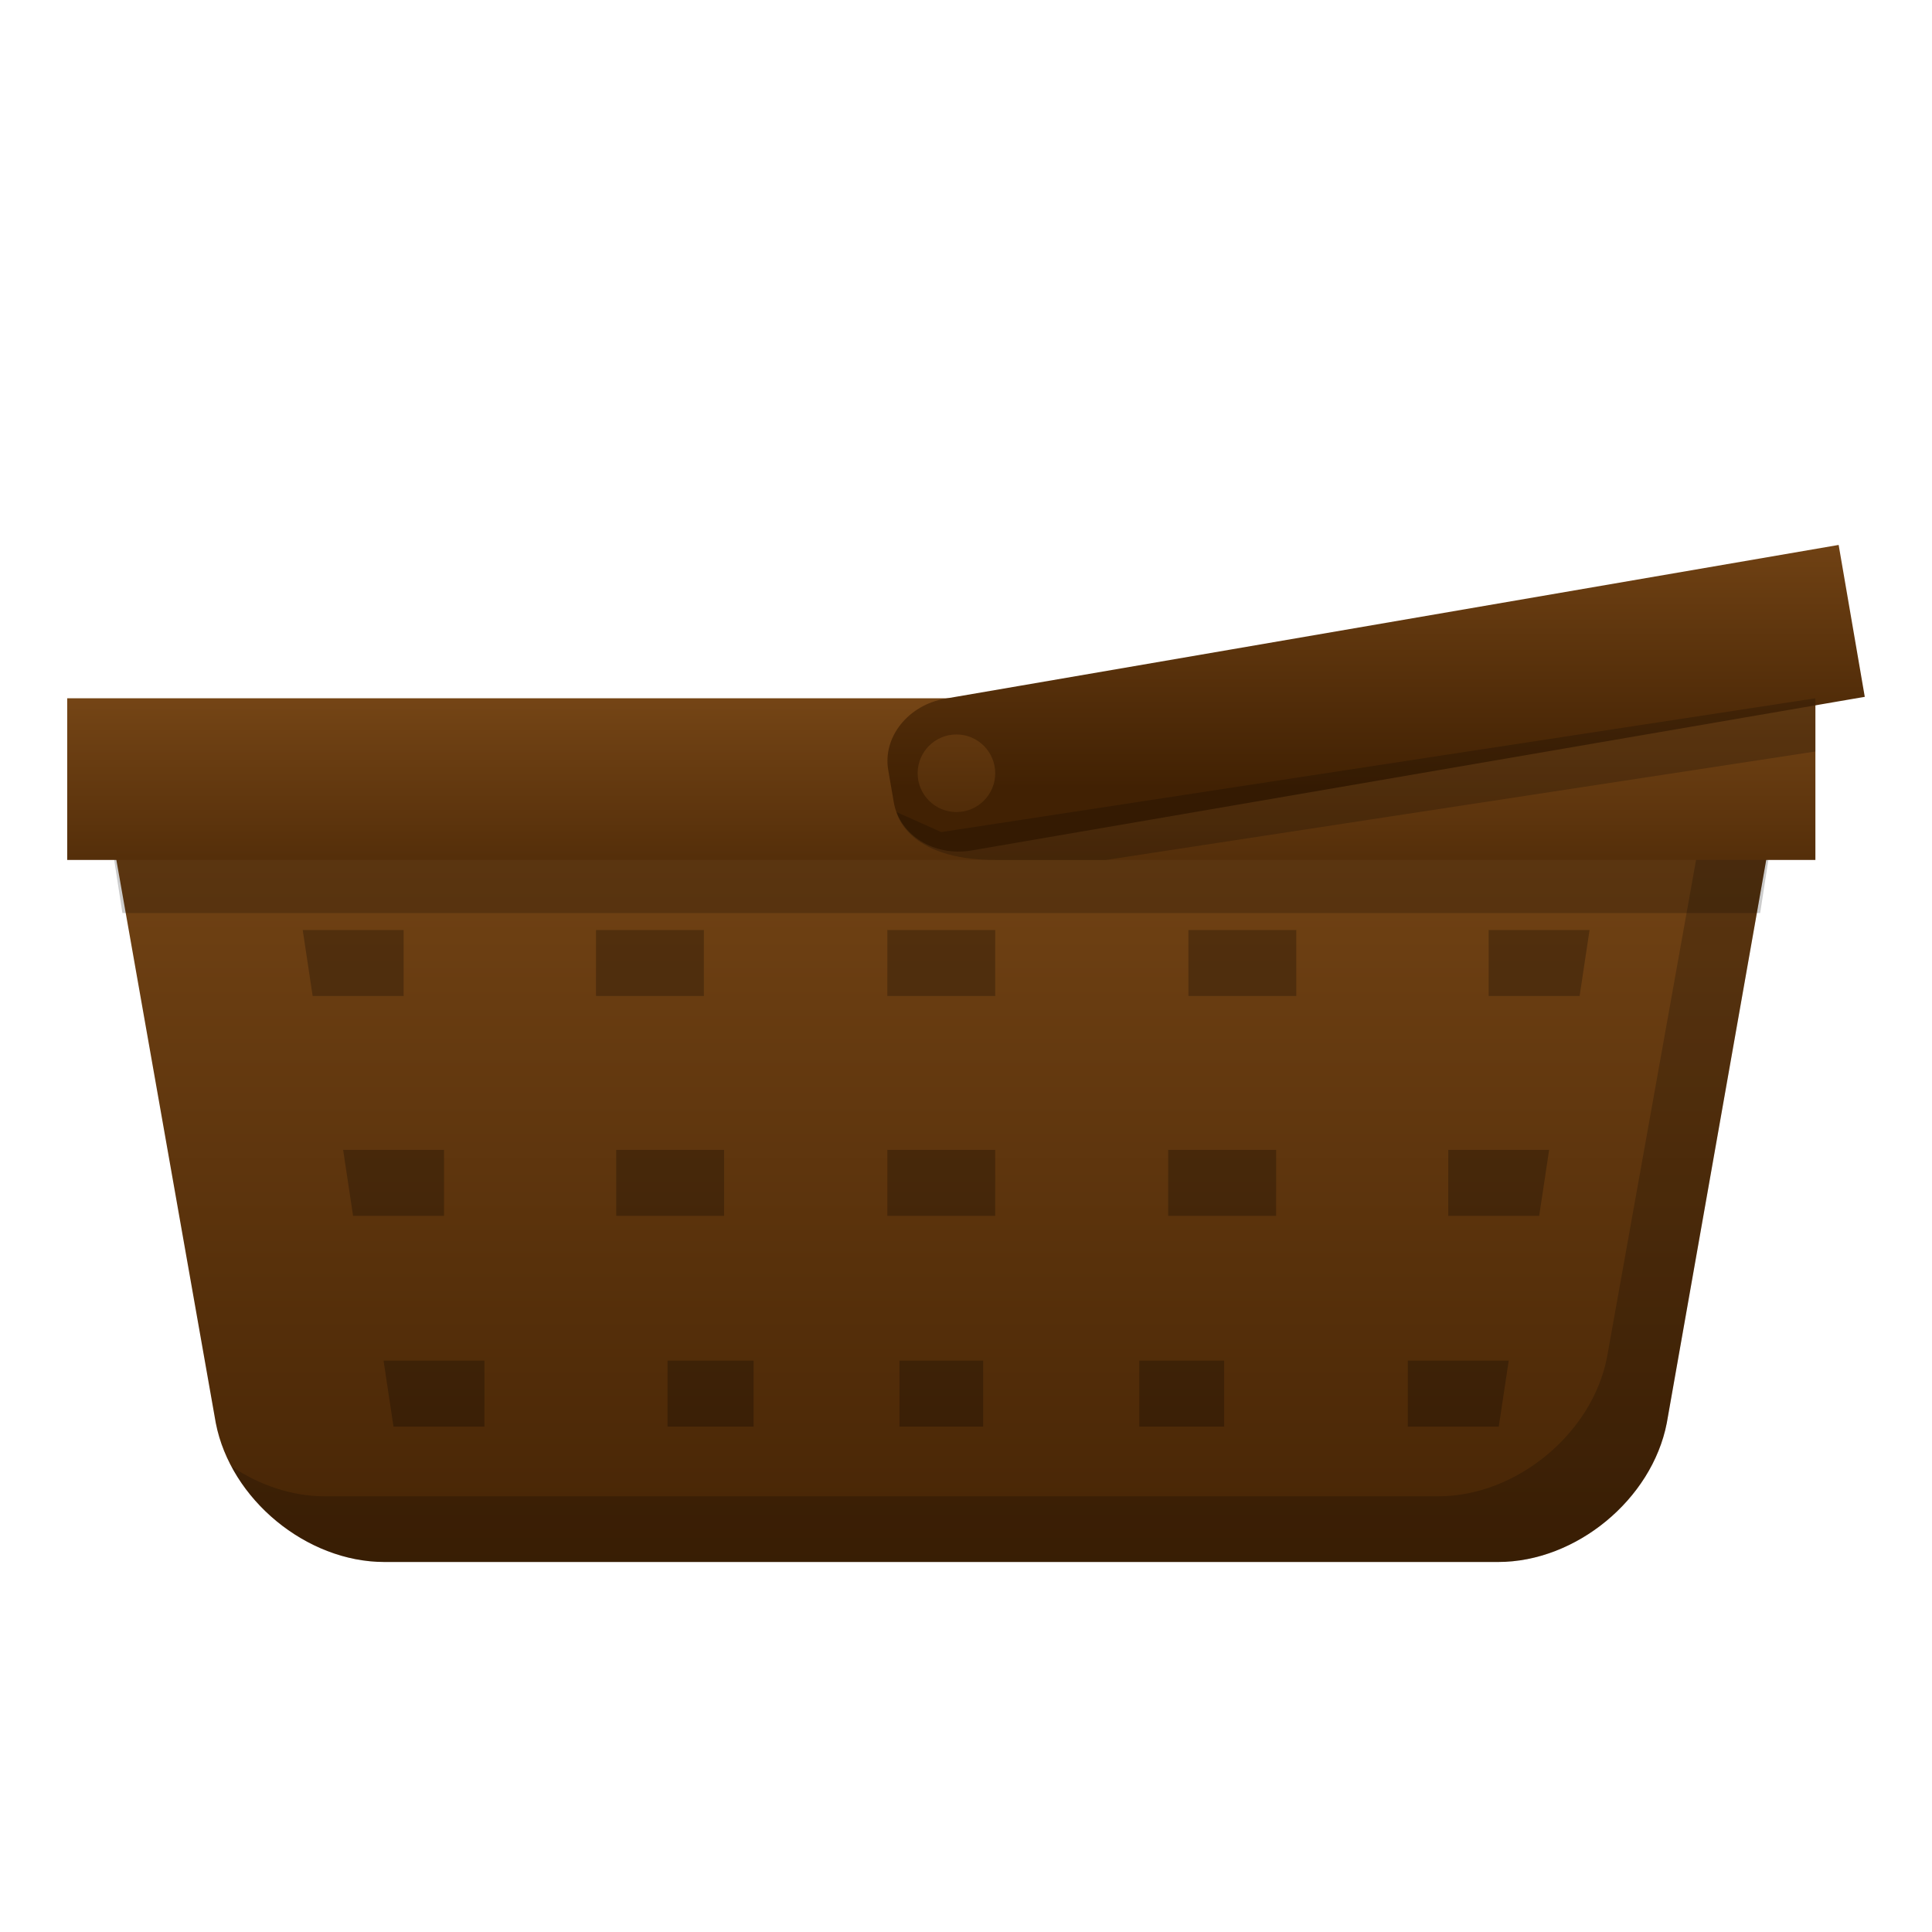
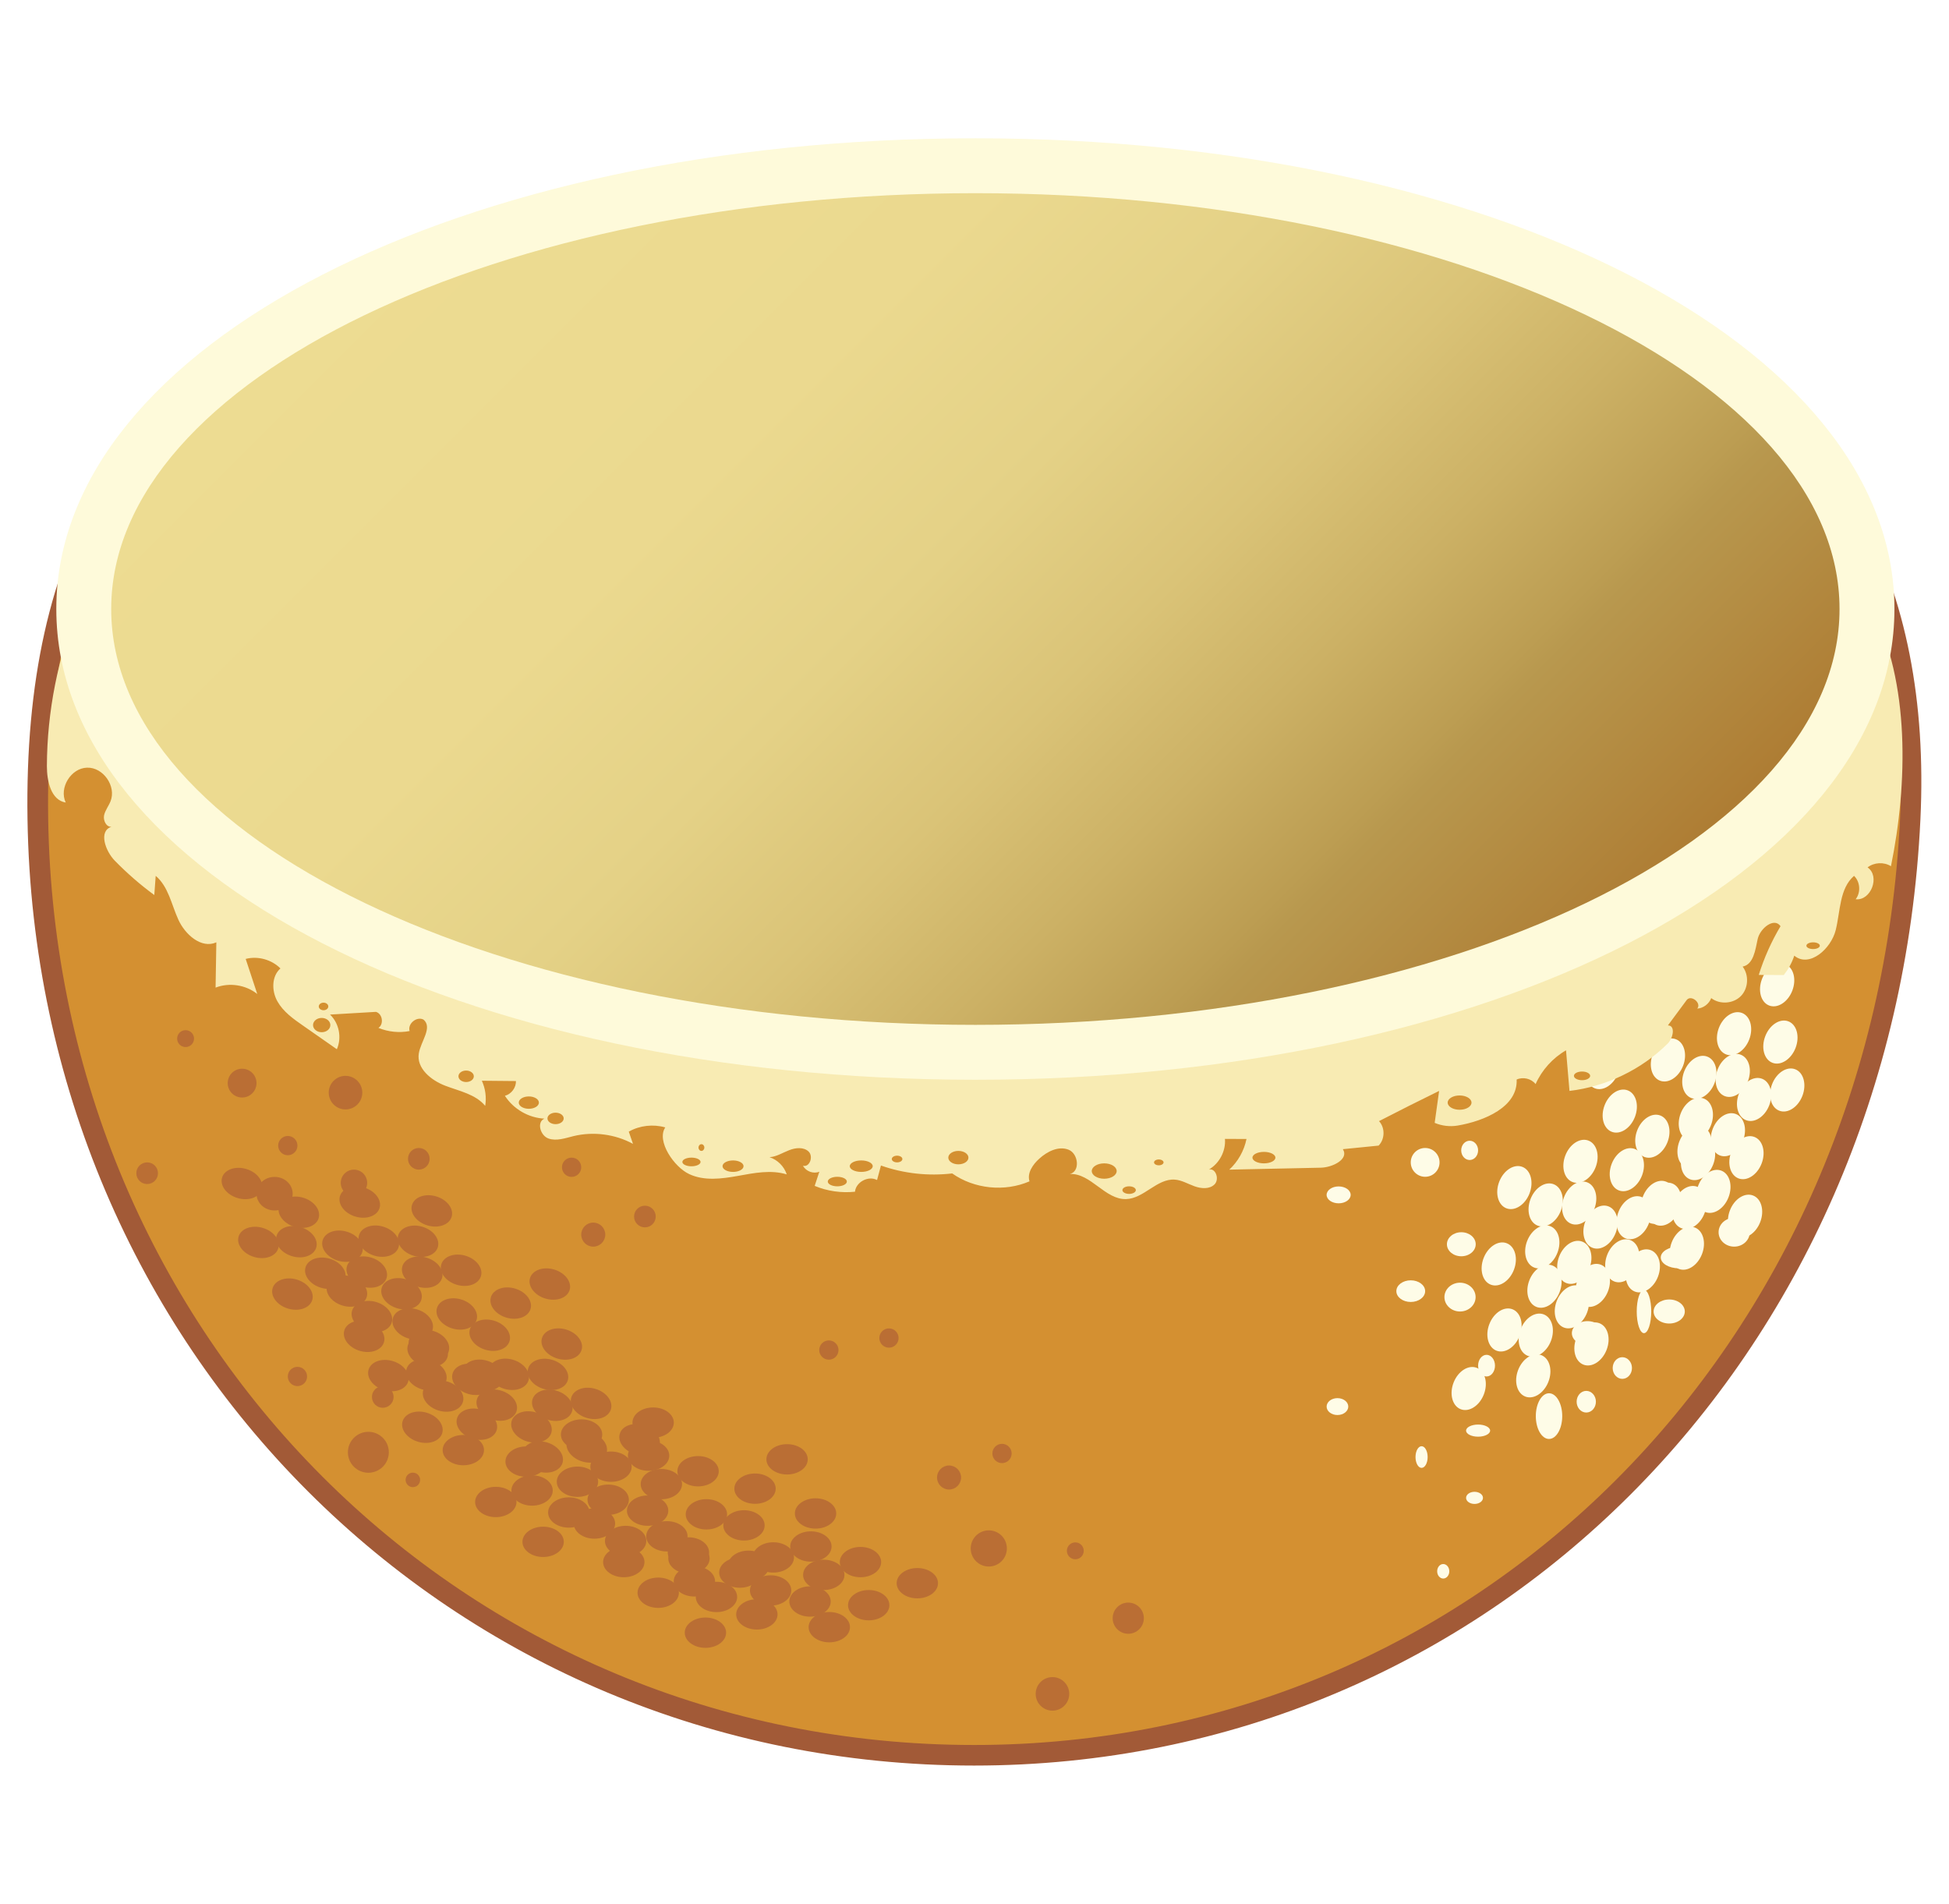
- <svg xmlns="http://www.w3.org/2000/svg" xmlns:xlink="http://www.w3.org/1999/xlink" clip-rule="evenodd" fill-rule="evenodd" stroke-linejoin="round" stroke-miterlimit="2" viewBox="0 0 200 200">
-   <linearGradient id="a">
-     <stop offset="0" stop-color="#7c4a18" />
-     <stop offset="1" stop-color="#412103" />
-   </linearGradient>
-   <linearGradient id="b" gradientTransform="matrix(0 101.523 -101.523 0 159.437 69.1699)" gradientUnits="userSpaceOnUse" x1="0" x2="1" xlink:href="#a" y1="0" y2="0" />
-   <linearGradient id="c" gradientTransform="matrix(0 30.8691 -30.8691 0 60.7285 68.4434)" gradientUnits="userSpaceOnUse" x1="0" x2="1" xlink:href="#a" y1="0" y2="0" />
-   <linearGradient id="d" gradientTransform="matrix(0 31.6953 -31.6953 0 157.57 49.8633)" gradientUnits="userSpaceOnUse" x1="0" x2="1" xlink:href="#a" y1="0" y2="0" />
-   <linearGradient id="e" gradientTransform="matrix(0 29.5332 -29.5332 0 98.4805 62.582)" gradientUnits="userSpaceOnUse" x1="0" x2="1" xlink:href="#a" y1="0" y2="0" />
-   <g fill-rule="nonzero">
-     <path d="m10.292 79.087 12.047 68.234c1.544 7.901 9.397 14.375 17.451 14.375h115.302c8.059 0 15.911-6.474 17.451-14.375l12.049-68.234z" fill="url(#b)" />
-     <path d="m177.356 79.087-11.001 61.433c-1.546 7.908-9.399 14.375-17.452 14.375h-115.301c-3.409 0-6.776-1.169-9.648-3.099 3.048 5.727 9.373 9.9 15.836 9.9h115.302c8.059 0 15.911-6.474 17.451-14.375l12.049-68.234z" fill-opacity=".2" />
-     <path d="m12.669 94.515h169.544l2.379-15.428h-174.3z" fill-opacity=".2" />
-     <path d="m6.959 72.286h180.97v16.736h-180.97z" fill="url(#c)" />
-     <path d="m190.337 56.412-63.042 10.846-21.692 3.731-7.742 1.331c-3.841.66-6.496 3.984-5.912 7.389l.576 3.347c.585 3.403 4.202 5.648 8.041 4.987l7.741-1.333 21.693-3.73 63.041-10.844z" fill="url(#d)" />
-     <path d="m187.928 77.793v-5.507l-90.486 13.849-4.637-2.072s.991 4.959 10.22 4.959h11.469z" fill-opacity=".2" />
-     <path d="m103.025 80.048c0 2.217-1.799 4.015-4.016 4.015-2.218 0-4.015-1.798-4.015-4.015s1.797-4.016 4.015-4.016c2.217 0 4.016 1.799 4.016 4.016z" fill="url(#e)" />
-     <g fill-opacity=".25">
-       <path d="m41.783 103.106h-9.417l-1.029-6.829h10.446z" />
-       <path d="m61.698 96.277h11.166v6.828h-11.166z" />
-       <path d="m154.105 103.106h9.416l1.029-6.829h-10.445z" />
-       <path d="m123.024 96.277h11.166v6.828h-11.166z" />
-       <path d="m91.858 96.277h11.166v6.828h-11.166z" />
-       <path d="m45.966 125.864h-9.416l-1.029-6.83h10.445z" />
-       <path d="m63.79 119.034h11.169v6.83h-11.169z" />
-       <path d="m149.921 125.864h9.415l1.03-6.83h-10.445z" />
-       <path d="m120.929 119.034h11.173v6.83h-11.173z" />
-       <path d="m91.858 119.034h11.166v6.83h-11.166z" />
-       <path d="m50.15 147.683h-9.415l-1.029-6.83h10.444z" />
-       <path d="m69.104 140.853h8.91v6.83h-8.91z" />
-       <path d="m145.737 147.683h9.415l1.03-6.83h-10.445z" />
-       <path d="m117.939 140.853h8.786v6.83h-8.786z" />
-       <path d="m93.112 140.853h8.665v6.83h-8.665z" />
-     </g>
+ <svg xmlns="http://www.w3.org/2000/svg" version="1.1" id="Capa_1" x="0px" y="0px" viewBox="0 0 180 175.82" style="enable-background:new 0 0 180 175.82;" xml:space="preserve">
+   <style type="text/css">
+ 	.st0{fill:#D49031;}
+ 	.st1{fill:#A25A37;}
+ 	.st2{fill:#BA6E34;}
+ 	.st3{fill:#FEFCE7;}
+ 	.st4{fill:#F8EBB3;}
+ 	.st5{fill:url(#SVGID_1_);}
+ 	.st6{fill:#FEFADA;}
+ </style>
+   <g>
+     <g>
+       <path class="st0" d="M176.43,75.62c-2.29,47.7-38.71,86.47-86.47,86.47S4.24,123.37,3.5,75.62c-0.44-28.3,11.84-41.65,29.69-49.95    c15.8-7.35,35.77-11.19,58.19-11.19c23.38,0,44.34,4.77,59.84,13.78C167.39,37.67,177.57,51.81,176.43,75.62z" />
+       <path class="st1" d="M89.96,163.04c-48.26,0-86.66-38.39-87.42-87.4c-0.39-25.25,8.93-40.92,30.23-50.82    c15.87-7.38,36.14-11.28,58.59-11.28c23.81,0,44.67,4.81,60.32,13.91c18.33,10.66,26.72,26.43,25.68,48.22    C174.99,125.48,137.41,163.04,89.96,163.04z M91.38,15.43c-22.18,0-42.17,3.84-57.79,11.1C13.05,36.08,4.07,51.22,4.45,75.61    c0.74,47.96,38.3,85.53,85.52,85.53c46.41,0,83.18-36.78,85.51-85.56c1.02-21.31-6.84-36.08-24.74-46.49    C135.39,20.16,114.86,15.43,91.38,15.43z" />
+     </g>
+     <g>
+       <ellipse class="st2" cx="45.79" cy="138.7" rx="1.91" ry="1.4" />
+       <ellipse class="st2" cx="48.59" cy="134.97" rx="1.91" ry="1.4" />
+       <ellipse class="st2" cx="53.33" cy="136.83" rx="1.91" ry="1.4" />
+       <ellipse class="st2" cx="56.43" cy="135.44" rx="1.91" ry="1.4" />
+       <ellipse class="st2" cx="53.71" cy="132.47" rx="1.91" ry="1.4" />
+       <ellipse class="st2" cx="60.32" cy="131.37" rx="1.91" ry="1.4" />
+       <ellipse class="st2" cx="59.9" cy="134.42" rx="1.91" ry="1.4" />
+       <ellipse class="st2" cx="56.17" cy="138.49" rx="1.91" ry="1.4" />
+       <ellipse class="st2" cx="59.81" cy="139.5" rx="1.91" ry="1.4" />
+       <ellipse class="st2" cx="65.24" cy="139.84" rx="1.91" ry="1.4" />
+       <ellipse class="st2" cx="61.08" cy="137.05" rx="1.91" ry="1.4" />
+       <ellipse class="st2" cx="54.9" cy="140.69" rx="1.91" ry="1.4" />
+       <ellipse class="st2" cx="69.13" cy="144.59" rx="1.91" ry="1.4" />
+       <ellipse class="st2" cx="49.14" cy="137.64" rx="1.91" ry="1.4" />
+       <ellipse class="st2" cx="50.16" cy="142.38" rx="1.91" ry="1.4" />
+       <ellipse class="st2" cx="52.53" cy="139.67" rx="1.91" ry="1.4" />
+       <ellipse class="st2" cx="57.61" cy="144.25" rx="1.91" ry="1.4" />
+       <ellipse class="st2" cx="61.59" cy="141.87" rx="1.91" ry="1.4" />
+       <ellipse class="st2" cx="63.63" cy="143.91" rx="1.91" ry="1.4" />
+       <ellipse class="st2" cx="64.47" cy="135.86" rx="1.91" ry="1.4" />
+       <ellipse class="st2" cx="42.79" cy="133.91" rx="1.91" ry="1.4" />
+       <ellipse class="st2" cx="60.79" cy="147.08" rx="1.91" ry="1.4" />
+       <ellipse class="st2" cx="63.58" cy="143.36" rx="1.91" ry="1.4" />
+       <ellipse class="st2" cx="68.33" cy="145.22" rx="1.91" ry="1.4" />
+       <ellipse class="st2" cx="71.42" cy="143.82" rx="1.91" ry="1.4" />
+       <ellipse class="st2" cx="68.71" cy="140.86" rx="1.91" ry="1.4" />
+       <ellipse class="st2" cx="75.32" cy="139.76" rx="1.91" ry="1.4" />
+       <ellipse class="st2" cx="74.89" cy="142.81" rx="1.91" ry="1.4" />
+       <ellipse class="st2" cx="71.17" cy="146.87" rx="1.91" ry="1.4" />
+       <ellipse class="st2" cx="74.81" cy="147.89" rx="1.91" ry="1.4" />
+       <ellipse class="st2" cx="80.23" cy="148.23" rx="1.91" ry="1.4" />
+       <ellipse class="st2" cx="76.08" cy="145.43" rx="1.91" ry="1.4" />
+       <ellipse class="st2" cx="69.9" cy="149.08" rx="1.91" ry="1.4" />
+       <ellipse class="st2" cx="84.72" cy="146.2" rx="1.91" ry="1.4" />
+       <ellipse class="st2" cx="64.13" cy="146.03" rx="1.91" ry="1.4" />
+       <ellipse class="st2" cx="65.15" cy="150.77" rx="1.91" ry="1.4" />
+       <ellipse class="st2" cx="66.17" cy="147.47" rx="1.91" ry="1.4" />
+       <ellipse class="st2" cx="69.73" cy="137.47" rx="1.91" ry="1.4" />
+       <ellipse class="st2" cx="76.59" cy="150.26" rx="1.91" ry="1.4" />
+       <ellipse class="st2" cx="72.69" cy="134.76" rx="1.91" ry="1.4" />
+       <ellipse class="st2" cx="79.47" cy="144.25" rx="1.91" ry="1.4" />
+       <ellipse class="st2" cx="57.78" cy="142.3" rx="1.91" ry="1.4" />
+     </g>
+     <g>
+       <ellipse transform="matrix(0.2833 -0.959 0.959 0.2833 -92.9209 105.1198)" class="st2" cx="23.87" cy="114.73" rx="1.4" ry="1.91" />
+       <ellipse transform="matrix(0.2833 -0.959 0.959 0.2833 -87.5736 106.7091)" class="st2" cx="27.61" cy="111.94" rx="1.4" ry="1.91" />
+       <ellipse transform="matrix(0.2833 -0.959 0.959 0.2833 -87.694 112.8105)" class="st2" cx="31.63" cy="115.08" rx="1.4" ry="1.91" />
+       <ellipse transform="matrix(0.2833 -0.959 0.959 0.2833 -84.8391 115.7012)" class="st2" cx="34.99" cy="114.61" rx="1.4" ry="1.91" />
+       <ellipse transform="matrix(0.2833 -0.959 0.959 0.2833 -82.637 111.4249)" class="st2" cx="33.23" cy="111" rx="1.4" ry="1.91" />
+       <ellipse transform="matrix(0.2833 -0.959 0.959 0.2833 -78.6535 118.3862)" class="st2" cx="39.88" cy="111.82" rx="1.4" ry="1.91" />
+       <ellipse transform="matrix(0.2833 -0.959 0.959 0.2833 -82.2538 119.1785)" class="st2" cx="38.61" cy="114.62" rx="1.4" ry="1.91" />
+       <ellipse transform="matrix(0.2833 -0.959 0.959 0.2833 -88.369 116.6837)" class="st2" cx="33.88" cy="117.46" rx="1.4" ry="1.91" />
+       <ellipse transform="matrix(0.2833 -0.959 0.959 0.2833 -87.9961 121.1964)" class="st2" cx="37.09" cy="119.47" rx="1.4" ry="1.91" />
+       <ellipse transform="matrix(0.2833 -0.959 0.959 0.2833 -86.1227 127.4248)" class="st2" cx="42.19" cy="121.33" rx="1.4" ry="1.91" />
+       <ellipse transform="matrix(0.2833 -0.959 0.959 0.2833 -84.7094 121.6018)" class="st2" cx="39" cy="117.47" rx="1.4" ry="1.91" />
+       <ellipse transform="matrix(0.2833 -0.959 0.959 0.2833 -91.3704 116.1726)" class="st2" cx="32.04" cy="119.22" rx="1.4" ry="1.91" />
+       <ellipse transform="matrix(0.2833 -0.959 0.959 0.2833 -89.8293 133.7724)" class="st2" cx="44.58" cy="126.99" rx="1.4" ry="1.91" />
+       <ellipse transform="matrix(0.2833 -0.959 0.959 0.2833 -90.3409 108.4367)" class="st2" cx="27.38" cy="114.66" rx="1.4" ry="1.91" />
+       <ellipse transform="matrix(0.2833 -0.959 0.959 0.2833 -95.2449 111.5503)" class="st2" cx="27.01" cy="119.5" rx="1.4" ry="1.91" />
+       <ellipse transform="matrix(0.2833 -0.959 0.959 0.2833 -91.215 113.0866)" class="st2" cx="30.05" cy="117.57" rx="1.4" ry="1.91" />
+       <ellipse transform="matrix(0.2833 -0.959 0.959 0.2833 -94.2384 120.6954)" class="st2" cx="33.63" cy="123.4" rx="1.4" ry="1.91" />
+       <ellipse transform="matrix(0.2833 -0.959 0.959 0.2833 -89.9199 124.1799)" class="st2" cx="38.12" cy="122.25" rx="1.4" ry="1.91" />
+       <ellipse transform="matrix(0.2833 -0.959 0.959 0.2833 -91.3575 127.308)" class="st2" cx="39.5" cy="124.78" rx="1.4" ry="1.91" />
+       <ellipse transform="matrix(0.2833 -0.959 0.959 0.2833 -81.9691 124.9135)" class="st2" cx="42.59" cy="117.3" rx="1.4" ry="1.91" />
+       <ellipse transform="matrix(0.2833 -0.959 0.959 0.2833 -88.797 99.7533)" class="st2" cx="22.34" cy="109.29" rx="1.4" ry="1.91" />
+       <ellipse transform="matrix(0.2833 -0.959 0.959 0.2833 -96.1042 125.4421)" class="st2" cx="35.87" cy="127.02" rx="1.4" ry="1.91" />
+       <ellipse transform="matrix(0.2833 -0.959 0.959 0.2833 -90.7568 127.0315)" class="st2" cx="39.61" cy="124.24" rx="1.4" ry="1.91" />
+       <ellipse transform="matrix(0.2833 -0.959 0.959 0.2833 -90.8773 133.1329)" class="st2" cx="43.63" cy="127.37" rx="1.4" ry="1.91" />
+       <ellipse transform="matrix(0.2833 -0.959 0.959 0.2833 -88.0224 136.0236)" class="st2" cx="46.99" cy="126.9" rx="1.4" ry="1.91" />
+       <ellipse transform="matrix(0.2833 -0.959 0.959 0.2833 -85.8202 131.7472)" class="st2" cx="45.23" cy="123.29" rx="1.4" ry="1.91" />
+       <ellipse transform="matrix(0.2833 -0.959 0.959 0.2833 -81.8368 138.7086)" class="st2" cx="51.88" cy="124.11" rx="1.4" ry="1.91" />
+       <ellipse transform="matrix(0.2833 -0.959 0.959 0.2833 -85.4371 139.5008)" class="st2" cx="50.61" cy="126.91" rx="1.4" ry="1.91" />
+       <ellipse transform="matrix(0.2833 -0.959 0.959 0.2833 -91.5523 137.0061)" class="st2" cx="45.89" cy="129.75" rx="1.4" ry="1.91" />
+       <ellipse transform="matrix(0.2833 -0.959 0.959 0.2833 -91.1794 141.5187)" class="st2" cx="49.09" cy="131.76" rx="1.4" ry="1.91" />
+       <ellipse transform="matrix(0.2833 -0.959 0.959 0.2833 -89.306 147.7471)" class="st2" cx="54.2" cy="133.62" rx="1.4" ry="1.91" />
+       <ellipse transform="matrix(0.2833 -0.959 0.959 0.2833 -87.8927 141.9242)" class="st2" cx="51.01" cy="129.77" rx="1.4" ry="1.91" />
+       <ellipse transform="matrix(0.2833 -0.959 0.959 0.2833 -94.5536 136.4949)" class="st2" cx="44.04" cy="131.51" rx="1.4" ry="1.91" />
+       <ellipse transform="matrix(0.2833 -0.959 0.959 0.2833 -85.1566 151.9432)" class="st2" cx="59.08" cy="132.94" rx="1.4" ry="1.91" />
+       <ellipse transform="matrix(0.2833 -0.959 0.959 0.2833 -93.5241 128.7591)" class="st2" cx="39.38" cy="126.95" rx="1.4" ry="1.91" />
+       <ellipse transform="matrix(0.2833 -0.959 0.959 0.2833 -98.4281 131.8727)" class="st2" cx="39.01" cy="131.79" rx="1.4" ry="1.91" />
+       <ellipse transform="matrix(0.2833 -0.959 0.959 0.2833 -94.2959 131.6406)" class="st2" cx="40.92" cy="128.91" rx="1.4" ry="1.91" />
+       <ellipse transform="matrix(0.2833 -0.959 0.959 0.2833 -81.5929 131.4799)" class="st2" cx="47.17" cy="120.33" rx="1.4" ry="1.91" />
+       <ellipse transform="matrix(0.2833 -0.959 0.959 0.2833 -93.1031 144.5023)" class="st2" cx="50.13" cy="134.54" rx="1.4" ry="1.91" />
+       <ellipse transform="matrix(0.2833 -0.959 0.959 0.2833 -77.3165 133.6821)" class="st2" cx="50.78" cy="118.57" rx="1.4" ry="1.91" />
+       <ellipse transform="matrix(0.2833 -0.959 0.959 0.2833 -85.1524 145.2359)" class="st2" cx="54.59" cy="129.59" rx="1.4" ry="1.91" />
+       <ellipse transform="matrix(0.2833 -0.959 0.959 0.2833 -91.9802 120.0757)" class="st2" cx="34.35" cy="121.58" rx="1.4" ry="1.91" />
+     </g>
+     <g>
+       <ellipse transform="matrix(0.3592 -0.9333 0.9333 0.3592 -27.8411 213.5671)" class="st3" cx="141.6" cy="127.06" rx="2.05" ry="1.5" />
+       <ellipse transform="matrix(0.3592 -0.9333 0.9333 0.3592 -25.588 208.3717)" class="st3" cx="138.94" cy="122.82" rx="2.05" ry="1.5" />
+       <ellipse transform="matrix(0.3592 -0.9333 0.9333 0.3592 -19.4537 209.2363)" class="st3" cx="142.64" cy="118.78" rx="2.05" ry="1.5" />
+       <ellipse transform="matrix(0.3592 -0.9333 0.9333 0.3592 -16.1927 206.7113)" class="st3" cx="142.43" cy="115.15" rx="2.05" ry="1.5" />
+       <ellipse transform="matrix(0.3592 -0.9333 0.9333 0.3592 -20.2342 203.971)" class="st3" cx="138.41" cy="116.72" rx="2.05" ry="1.5" />
+       <ellipse transform="matrix(0.3592 -0.9333 0.9333 0.3592 -12.7333 200.8045)" class="st3" cx="139.86" cy="109.67" rx="2.05" ry="1.5" />
+       <ellipse transform="matrix(0.3592 -0.9333 0.9333 0.3592 -12.3735 204.5294)" class="st3" cx="142.75" cy="111.27" rx="2.05" ry="1.5" />
+       <ellipse transform="matrix(0.3592 -0.9333 0.9333 0.3592 -15.6326 210.3884)" class="st3" cx="145.39" cy="116.58" rx="2.05" ry="1.5" />
+       <ellipse transform="matrix(0.3592 -0.9333 0.9333 0.3592 -11.0393 210.5623)" class="st3" cx="147.81" cy="113.32" rx="2.05" ry="1.5" />
+       <ellipse transform="matrix(0.3592 -0.9333 0.9333 0.3592 -4.5342 209.433)" class="st3" cx="150.24" cy="108.02" rx="2.05" ry="1.5" />
+       <ellipse transform="matrix(0.3592 -0.9333 0.9333 0.3592 -10.2303 207.2994)" class="st3" cx="145.84" cy="111.1" rx="2.05" ry="1.5" />
+       <ellipse transform="matrix(0.3592 -0.9333 0.9333 0.3592 -16.5133 213.3508)" class="st3" cx="147.1" cy="118.7" rx="2.05" ry="1.5" />
+       <ellipse transform="matrix(0.3592 -0.9333 0.9333 0.3592 1.4114 213.9417)" class="st3" cx="156.5" cy="105.94" rx="2.05" ry="1.5" />
+       <ellipse transform="matrix(0.3592 -0.9333 0.9333 0.3592 -24.184 211.371)" class="st3" cx="141.83" cy="123.3" rx="2.05" ry="1.5" />
+       <ellipse transform="matrix(0.3592 -0.9333 0.9333 0.3592 -21.6436 216.6925)" class="st3" cx="146.97" cy="124.11" rx="2.05" ry="1.5" />
+       <ellipse transform="matrix(0.3592 -0.9333 0.9333 0.3592 -19.6044 212.8184)" class="st3" cx="145.17" cy="120.68" rx="2.05" ry="1.5" />
+       <ellipse transform="matrix(0.3592 -0.9333 0.9333 0.3592 -12.3045 216.7922)" class="st3" cx="151.71" cy="117.36" rx="2.05" ry="1.5" />
+       <ellipse transform="matrix(0.3592 -0.9333 0.9333 0.3592 -8.2669 212.8645)" class="st3" cx="150.87" cy="112.45" rx="2.05" ry="1.5" />
+       <ellipse transform="matrix(0.3592 -0.9333 0.9333 0.3592 -5.2896 214.6943)" class="st3" cx="153.69" cy="111.2" rx="2.05" ry="1.5" />
+       <ellipse transform="matrix(0.3592 -0.9333 0.9333 0.3592 -6.559 204.9411)" class="st3" cx="145.96" cy="107.25" rx="2.05" ry="1.5" />
+       <ellipse transform="matrix(0.3592 -0.9333 0.9333 0.3592 -32.747 208.7573)" class="st3" cx="135.64" cy="128.22" rx="2.05" ry="1.5" />
+       <ellipse transform="matrix(0.3592 -0.9333 0.9333 0.3592 -7.7481 219.2507)" class="st3" cx="155.78" cy="115.27" rx="2.05" ry="1.5" />
+       <ellipse transform="matrix(0.3592 -0.9333 0.9333 0.3592 -5.495 214.0553)" class="st3" cx="153.12" cy="111.03" rx="2.05" ry="1.5" />
+       <ellipse transform="matrix(0.3592 -0.9333 0.9333 0.3592 0.6392 214.9199)" class="st3" cx="156.82" cy="106.99" rx="2.05" ry="1.5" />
+       <ellipse transform="matrix(0.3592 -0.9333 0.9333 0.3592 3.9003 212.3949)" class="st3" cx="156.61" cy="103.36" rx="2.05" ry="1.5" />
+       <ellipse transform="matrix(0.3592 -0.9333 0.9333 0.3592 -0.1412 209.6547)" class="st3" cx="152.6" cy="104.93" rx="2.05" ry="1.5" />
+       <ellipse transform="matrix(0.3592 -0.9333 0.9333 0.3592 7.3597 206.4881)" class="st3" cx="154.04" cy="97.88" rx="2.05" ry="1.5" />
+       <ellipse transform="matrix(0.3592 -0.9333 0.9333 0.3592 7.7195 210.213)" class="st3" cx="156.93" cy="99.49" rx="2.05" ry="1.5" />
+       <ellipse transform="matrix(0.3592 -0.9333 0.9333 0.3592 4.4604 216.072)" class="st3" cx="159.57" cy="104.79" rx="2.05" ry="1.5" />
+       <ellipse transform="matrix(0.3592 -0.9333 0.9333 0.3592 9.0537 216.2459)" class="st3" cx="161.99" cy="101.53" rx="2.05" ry="1.5" />
+       <ellipse transform="matrix(0.3592 -0.9333 0.9333 0.3592 15.5588 215.1166)" class="st3" cx="164.42" cy="96.23" rx="2.05" ry="1.5" />
+       <ellipse transform="matrix(0.3592 -0.9333 0.9333 0.3592 9.8627 212.983)" class="st3" cx="160.02" cy="99.31" rx="2.05" ry="1.5" />
+       <ellipse transform="matrix(0.3592 -0.9333 0.9333 0.3592 3.5797 219.0345)" class="st3" cx="161.29" cy="106.91" rx="2.05" ry="1.5" />
+       <ellipse transform="matrix(0.3592 -0.9333 0.9333 0.3592 20.293 211.446)" class="st3" cx="164.12" cy="90.95" rx="2.05" ry="1.5" />
+       <ellipse transform="matrix(0.3592 -0.9333 0.9333 0.3592 -4.091 217.0546)" class="st3" cx="156.01" cy="111.51" rx="2.05" ry="1.5" />
+       <ellipse transform="matrix(0.3592 -0.9333 0.9333 0.3592 -1.5506 222.3761)" class="st3" cx="161.16" cy="112.32" rx="2.05" ry="1.5" />
+       <ellipse transform="matrix(0.3592 -0.9333 0.9333 0.3592 -1.2811 218.1834)" class="st3" cx="158.24" cy="110.02" rx="2.05" ry="1.5" />
+       <ellipse transform="matrix(0.3592 -0.9333 0.9333 0.3592 0.1044 205.3618)" class="st3" cx="149.59" cy="102.6" rx="2.05" ry="1.5" />
+       <ellipse transform="matrix(0.3592 -0.9333 0.9333 0.3592 11.8261 218.5481)" class="st3" cx="165.06" cy="100.66" rx="2.05" ry="1.5" />
+       <ellipse transform="matrix(0.3592 -0.9333 0.9333 0.3592 2.8447 201.3204)" class="st3" cx="148.02" cy="98.59" rx="2.05" ry="1.5" />
+       <ellipse transform="matrix(0.3592 -0.9333 0.9333 0.3592 13.534 210.6247)" class="st3" cx="160.14" cy="95.46" rx="2.05" ry="1.5" />
+       <ellipse transform="matrix(0.3592 -0.9333 0.9333 0.3592 -12.654 214.4409)" class="st3" cx="149.83" cy="116.43" rx="2.05" ry="1.5" />
+     </g>
+     <ellipse class="st3" cx="142.17" cy="94.91" rx="1.67" ry="1.33" />
+     <ellipse class="st3" cx="134.62" cy="100.13" rx="1.22" ry="1" />
+     <ellipse class="st3" cx="123.63" cy="110.34" rx="1.11" ry="0.78" />
+     <circle class="st3" cx="131.62" cy="107.34" r="1.33" />
+     <ellipse class="st3" cx="135.73" cy="106.23" rx="0.78" ry="0.89" />
+     <ellipse class="st3" cx="123.52" cy="129.89" rx="1" ry="0.78" />
+     <ellipse class="st3" cx="133.29" cy="145.1" rx="0.56" ry="0.67" />
+     <ellipse class="st3" cx="136.18" cy="138.32" rx="0.78" ry="0.56" />
+     <ellipse class="st3" cx="137.29" cy="126.11" rx="0.78" ry="1" />
+     <ellipse class="st3" cx="143.06" cy="130.77" rx="1.22" ry="2.11" />
+     <ellipse class="st3" cx="146.61" cy="123.11" rx="1.44" ry="1.11" />
+     <ellipse class="st3" cx="151.83" cy="121.11" rx="0.67" ry="2" />
+     <ellipse class="st3" cx="155.05" cy="116.12" rx="1.67" ry="1" />
+     <ellipse class="st3" cx="154.16" cy="121.11" rx="1.44" ry="1.11" />
+     <ellipse class="st3" cx="160.16" cy="113.79" rx="1.44" ry="1.33" />
+     <ellipse class="st3" cx="146.5" cy="129.44" rx="0.89" ry="1" />
+     <ellipse class="st3" cx="149.83" cy="126.33" rx="0.89" ry="1" />
+     <ellipse class="st3" cx="131.29" cy="134.55" rx="0.56" ry="1" />
+     <ellipse class="st3" cx="136.51" cy="132.11" rx="1.11" ry="0.56" />
+     <ellipse class="st3" cx="170.27" cy="74.48" rx="0.67" ry="0.89" />
+     <ellipse class="st3" cx="164.27" cy="80.92" rx="0.89" ry="1.11" />
+     <ellipse class="st3" cx="130.29" cy="119.23" rx="1.33" ry="1" />
+     <ellipse class="st3" cx="134.96" cy="114.9" rx="1.33" ry="1.11" />
+     <ellipse class="st3" cx="134.84" cy="119.78" rx="1.44" ry="1.33" />
+     <ellipse class="st2" cx="25.36" cy="110.23" rx="1.67" ry="1.55" />
+     <circle class="st2" cx="17.14" cy="95.91" r="0.78" />
+     <circle class="st2" cx="22.36" cy="100.02" r="1.33" />
+     <circle class="st2" cx="13.59" cy="108.34" r="1" />
+     <circle class="st2" cx="26.58" cy="105.79" r="0.89" />
+     <circle class="st2" cx="31.91" cy="100.9" r="1.55" />
+     <circle class="st2" cx="32.69" cy="109.23" r="1.22" />
+     <circle class="st2" cx="38.68" cy="107.01" r="1" />
+     <circle class="st2" cx="34.02" cy="134.11" r="1.89" />
+     <circle class="st2" cx="27.47" cy="127.11" r="0.89" />
+     <circle class="st2" cx="35.35" cy="129" r="1" />
+     <circle class="st2" cx="38.13" cy="136.66" r="0.67" />
+     <circle class="st2" cx="59.56" cy="112.34" r="1" />
+     <circle class="st2" cx="52.79" cy="107.79" r="0.89" />
+     <circle class="st2" cx="54.79" cy="114.01" r="1.11" />
+     <circle class="st2" cx="76.55" cy="124.67" r="0.89" />
+     <circle class="st2" cx="82.1" cy="123.56" r="0.89" />
+     <circle class="st2" cx="92.54" cy="134.22" r="0.89" />
+     <circle class="st2" cx="87.65" cy="136.44" r="1.11" />
+     <circle class="st2" cx="91.32" cy="142.99" r="1.67" />
+     <circle class="st2" cx="99.31" cy="143.21" r="0.78" />
+     <circle class="st2" cx="104.2" cy="149.43" r="1.44" />
+     <circle class="st2" cx="97.2" cy="156.42" r="1.55" />
+     <path class="st4" d="M7.26,55.99c-1.91,4.67-2.91,9.71-2.93,14.76c0,1.38,0.38,3.14,1.74,3.36c-0.64-1.35,0.48-3.18,1.97-3.22   c1.49-0.05,2.72,1.71,2.17,3.1c-0.18,0.45-0.5,0.84-0.6,1.31c-0.09,0.47,0.2,1.08,0.68,1.05c-1.21,0.39-0.57,2.23,0.32,3.14   c1.13,1.15,2.34,2.21,3.64,3.16c0.04-0.59,0.09-1.18,0.13-1.77c1.17,0.99,1.45,2.63,2.08,4.02c0.62,1.39,2.13,2.74,3.52,2.12   c-0.02,1.39-0.05,2.78-0.07,4.18c1.27-0.49,2.78-0.26,3.85,0.59c-0.36-1.08-0.71-2.16-1.07-3.24c1.13-0.29,2.39,0.06,3.21,0.88   c-0.83,0.73-0.82,2.08-0.28,3.04s1.47,1.62,2.38,2.25c1.04,0.72,2.08,1.45,3.11,2.17c0.47-1.06,0.21-2.4-0.63-3.2   c1.41-0.08,2.83-0.17,4.24-0.25c0.61,0.17,0.75,1.14,0.23,1.48c0.9,0.37,1.92,0.48,2.88,0.29c-0.21-0.68,0.67-1.39,1.29-1.05   c0.85,0.73-0.26,2.01-0.44,3.11c-0.23,1.38,1.13,2.49,2.44,2.99c1.3,0.5,2.8,0.78,3.69,1.86c0.13-0.78,0.02-1.6-0.31-2.32   c1.05,0.01,2.1,0.02,3.15,0.03c0.02,0.61-0.43,1.21-1.02,1.36c0.79,1.23,2.19,2.04,3.65,2.11c-0.73,0.31-0.39,1.55,0.36,1.83   c0.75,0.27,1.57-0.03,2.34-0.22c1.83-0.44,3.83-0.18,5.48,0.72c-0.13-0.38-0.26-0.75-0.39-1.13c1.01-0.57,2.25-0.71,3.37-0.39   c-0.84,1.27,0.83,3.67,2.21,4.31c1.38,0.65,2.99,0.44,4.49,0.17s3.06-0.59,4.52-0.14c-0.24-0.74-0.85-1.35-1.59-1.59   c0.64-0.04,1.2-0.41,1.8-0.64c0.59-0.24,1.35-0.32,1.81,0.12c0.46,0.45,0.1,1.48-0.52,1.31c0.27,0.52,0.97,0.78,1.51,0.55   c-0.14,0.44-0.29,0.87-0.43,1.31c1.17,0.49,2.46,0.67,3.72,0.54c0.09-0.9,1.24-1.51,2.04-1.08c0.12-0.45,0.24-0.89,0.36-1.34   c2.1,0.74,4.37,0.99,6.58,0.73c2.04,1.44,4.85,1.72,7.14,0.73c-0.24-0.76,0.3-1.55,0.9-2.09c0.74-0.67,1.78-1.2,2.71-0.83   c0.92,0.37,1.08,2.03,0.11,2.24c1.94-0.09,3.26,2.38,5.2,2.32c1.64-0.05,2.85-1.9,4.48-1.8c0.65,0.04,1.23,0.4,1.85,0.62   c0.61,0.22,1.38,0.28,1.84-0.18s0.13-1.5-0.51-1.38c0.96-0.56,1.56-1.7,1.47-2.82c0.66,0,1.33,0.01,1.99,0.01   c-0.22,1.08-0.78,2.08-1.59,2.83c2.82-0.06,5.64-0.12,8.45-0.18c1.09-0.02,2.63-0.79,2.04-1.71c1.1-0.11,2.2-0.22,3.3-0.33   c0.59-0.59,0.61-1.65,0.04-2.26c1.84-0.95,3.69-1.88,5.55-2.79c-0.14,0.98-0.27,1.97-0.41,2.95c0.66,0.28,1.41,0.37,2.12,0.25   c2.49-0.42,5.57-1.74,5.45-4.25c0.59-0.27,1.35-0.09,1.75,0.42c0.58-1.3,1.58-2.41,2.81-3.12c0.11,1.25,0.21,2.5,0.32,3.75   c3.39-0.4,6.64-1.96,9.06-4.36c0.52-0.51,0.75-1.69,0.03-1.69c0.58-0.78,1.16-1.57,1.74-2.35c0.41-0.51,1.39,0.29,0.97,0.8   c0.57-0.04,1.09-0.44,1.29-0.97c0.79,0.61,2.02,0.53,2.73-0.18c0.7-0.7,0.78-1.94,0.17-2.73c1.01-0.2,1.17-1.53,1.39-2.54   c0.22-1,1.53-2.04,2.11-1.19c-0.84,1.41-1.52,2.93-2.01,4.5c0.77,0,1.54,0,2.31,0.01c0.42-0.53,0.76-1.14,0.97-1.79   c1.38,1.15,3.4-0.62,3.83-2.37c0.43-1.75,0.34-3.83,1.69-5c0.57,0.55,0.64,1.53,0.15,2.16c1.42,0.16,2.28-2.13,1.1-2.94   c0.6-0.47,1.51-0.52,2.16-0.11c1.54-7.59,1.78-16.98-1.78-23.86c0.17,4.81-2.22,11.05-4.95,15.02c-1.17,1.7-2.66,3.14-4.14,4.57   c-3.15,3.04-6.33,6.12-10.09,8.37c-2.85,1.71-5.96,2.91-9.07,4.09c-5.27,2.01-10.56,3.98-15.86,5.92c-4.19,1.53-8.5,2.3-12.89,3.11   c-4.11,0.76-8.22,1.64-12.4,1.76c-11.94,0.35-23.94,0.7-35.79-0.82c-12.86-1.65-25.44-5.52-37.01-11.39   c-4.4-2.23-8.65-6.07-12.46-9.21c-2.42-2-4.87-4.03-6.75-6.55C8.33,66.78,6.48,61.16,7.26,55.99z" />
+     <g>
+       <linearGradient id="SVGID_1_" gradientUnits="userSpaceOnUse" x1="44.093" y1="10.256" x2="136.07" y2="102.234">
+         <stop offset="5.291006e-03" style="stop-color:#EDDC92" />
+         <stop offset="0.298" style="stop-color:#EBD98F" />
+         <stop offset="0.458" style="stop-color:#E4D186" />
+         <stop offset="0.586" style="stop-color:#DAC377" />
+         <stop offset="0.697" style="stop-color:#CCB165" />
+         <stop offset="0.796" style="stop-color:#BC9D52" />
+         <stop offset="0.815" style="stop-color:#B8984E" />
+         <stop offset="0.997" style="stop-color:#AD7A31" />
+       </linearGradient>
+       <ellipse class="st5" cx="90.08" cy="56.25" rx="82.34" ry="40.94" />
+       <path class="st6" d="M90.08,99.71c-47.6,0-84.88-19.09-84.88-43.47s37.28-43.47,84.88-43.47s84.88,19.09,84.88,43.47    S137.68,99.71,90.08,99.71z M90.08,17.84c-44.01,0-79.81,17.23-79.81,38.4s35.8,38.4,79.81,38.4s79.81-17.23,79.81-38.4    S134.09,17.84,90.08,17.84z" />
+     </g>
+     <ellipse class="st0" cx="101.98" cy="108.14" rx="1.15" ry="0.71" />
+     <ellipse class="st0" cx="104.28" cy="109.9" rx="0.62" ry="0.35" />
+     <ellipse class="st0" cx="107.02" cy="107.34" rx="0.44" ry="0.27" />
+     <ellipse class="st0" cx="116.73" cy="106.9" rx="1.06" ry="0.53" />
+     <ellipse class="st0" cx="134.8" cy="101.82" rx="1.1" ry="0.66" />
+     <ellipse class="st0" cx="146.11" cy="99.35" rx="0.75" ry="0.4" />
+     <ellipse class="st0" cx="167.45" cy="87.33" rx="0.62" ry="0.31" />
+     <ellipse class="st0" cx="77.33" cy="109.11" rx="0.88" ry="0.44" />
+     <ellipse class="st0" cx="79.54" cy="107.69" rx="1.06" ry="0.53" />
+     <ellipse class="st0" cx="82.85" cy="107.03" rx="0.49" ry="0.31" />
+     <ellipse class="st0" cx="88.51" cy="106.9" rx="0.93" ry="0.62" />
+     <ellipse class="st0" cx="63.86" cy="107.3" rx="0.84" ry="0.4" />
+     <ellipse class="st0" cx="64.78" cy="105.97" rx="0.27" ry="0.31" />
+     <ellipse class="st0" cx="67.7" cy="107.69" rx="0.97" ry="0.53" />
+     <ellipse class="st0" cx="48.84" cy="101.82" rx="0.93" ry="0.57" />
+     <ellipse class="st0" cx="51.31" cy="103.28" rx="0.75" ry="0.53" />
+     <ellipse class="st0" cx="43.05" cy="99.39" rx="0.71" ry="0.53" />
+     <ellipse class="st0" cx="29.88" cy="92.94" rx="0.44" ry="0.35" />
+     <ellipse class="st0" cx="29.71" cy="94.66" rx="0.8" ry="0.66" />
  </g>
</svg>
